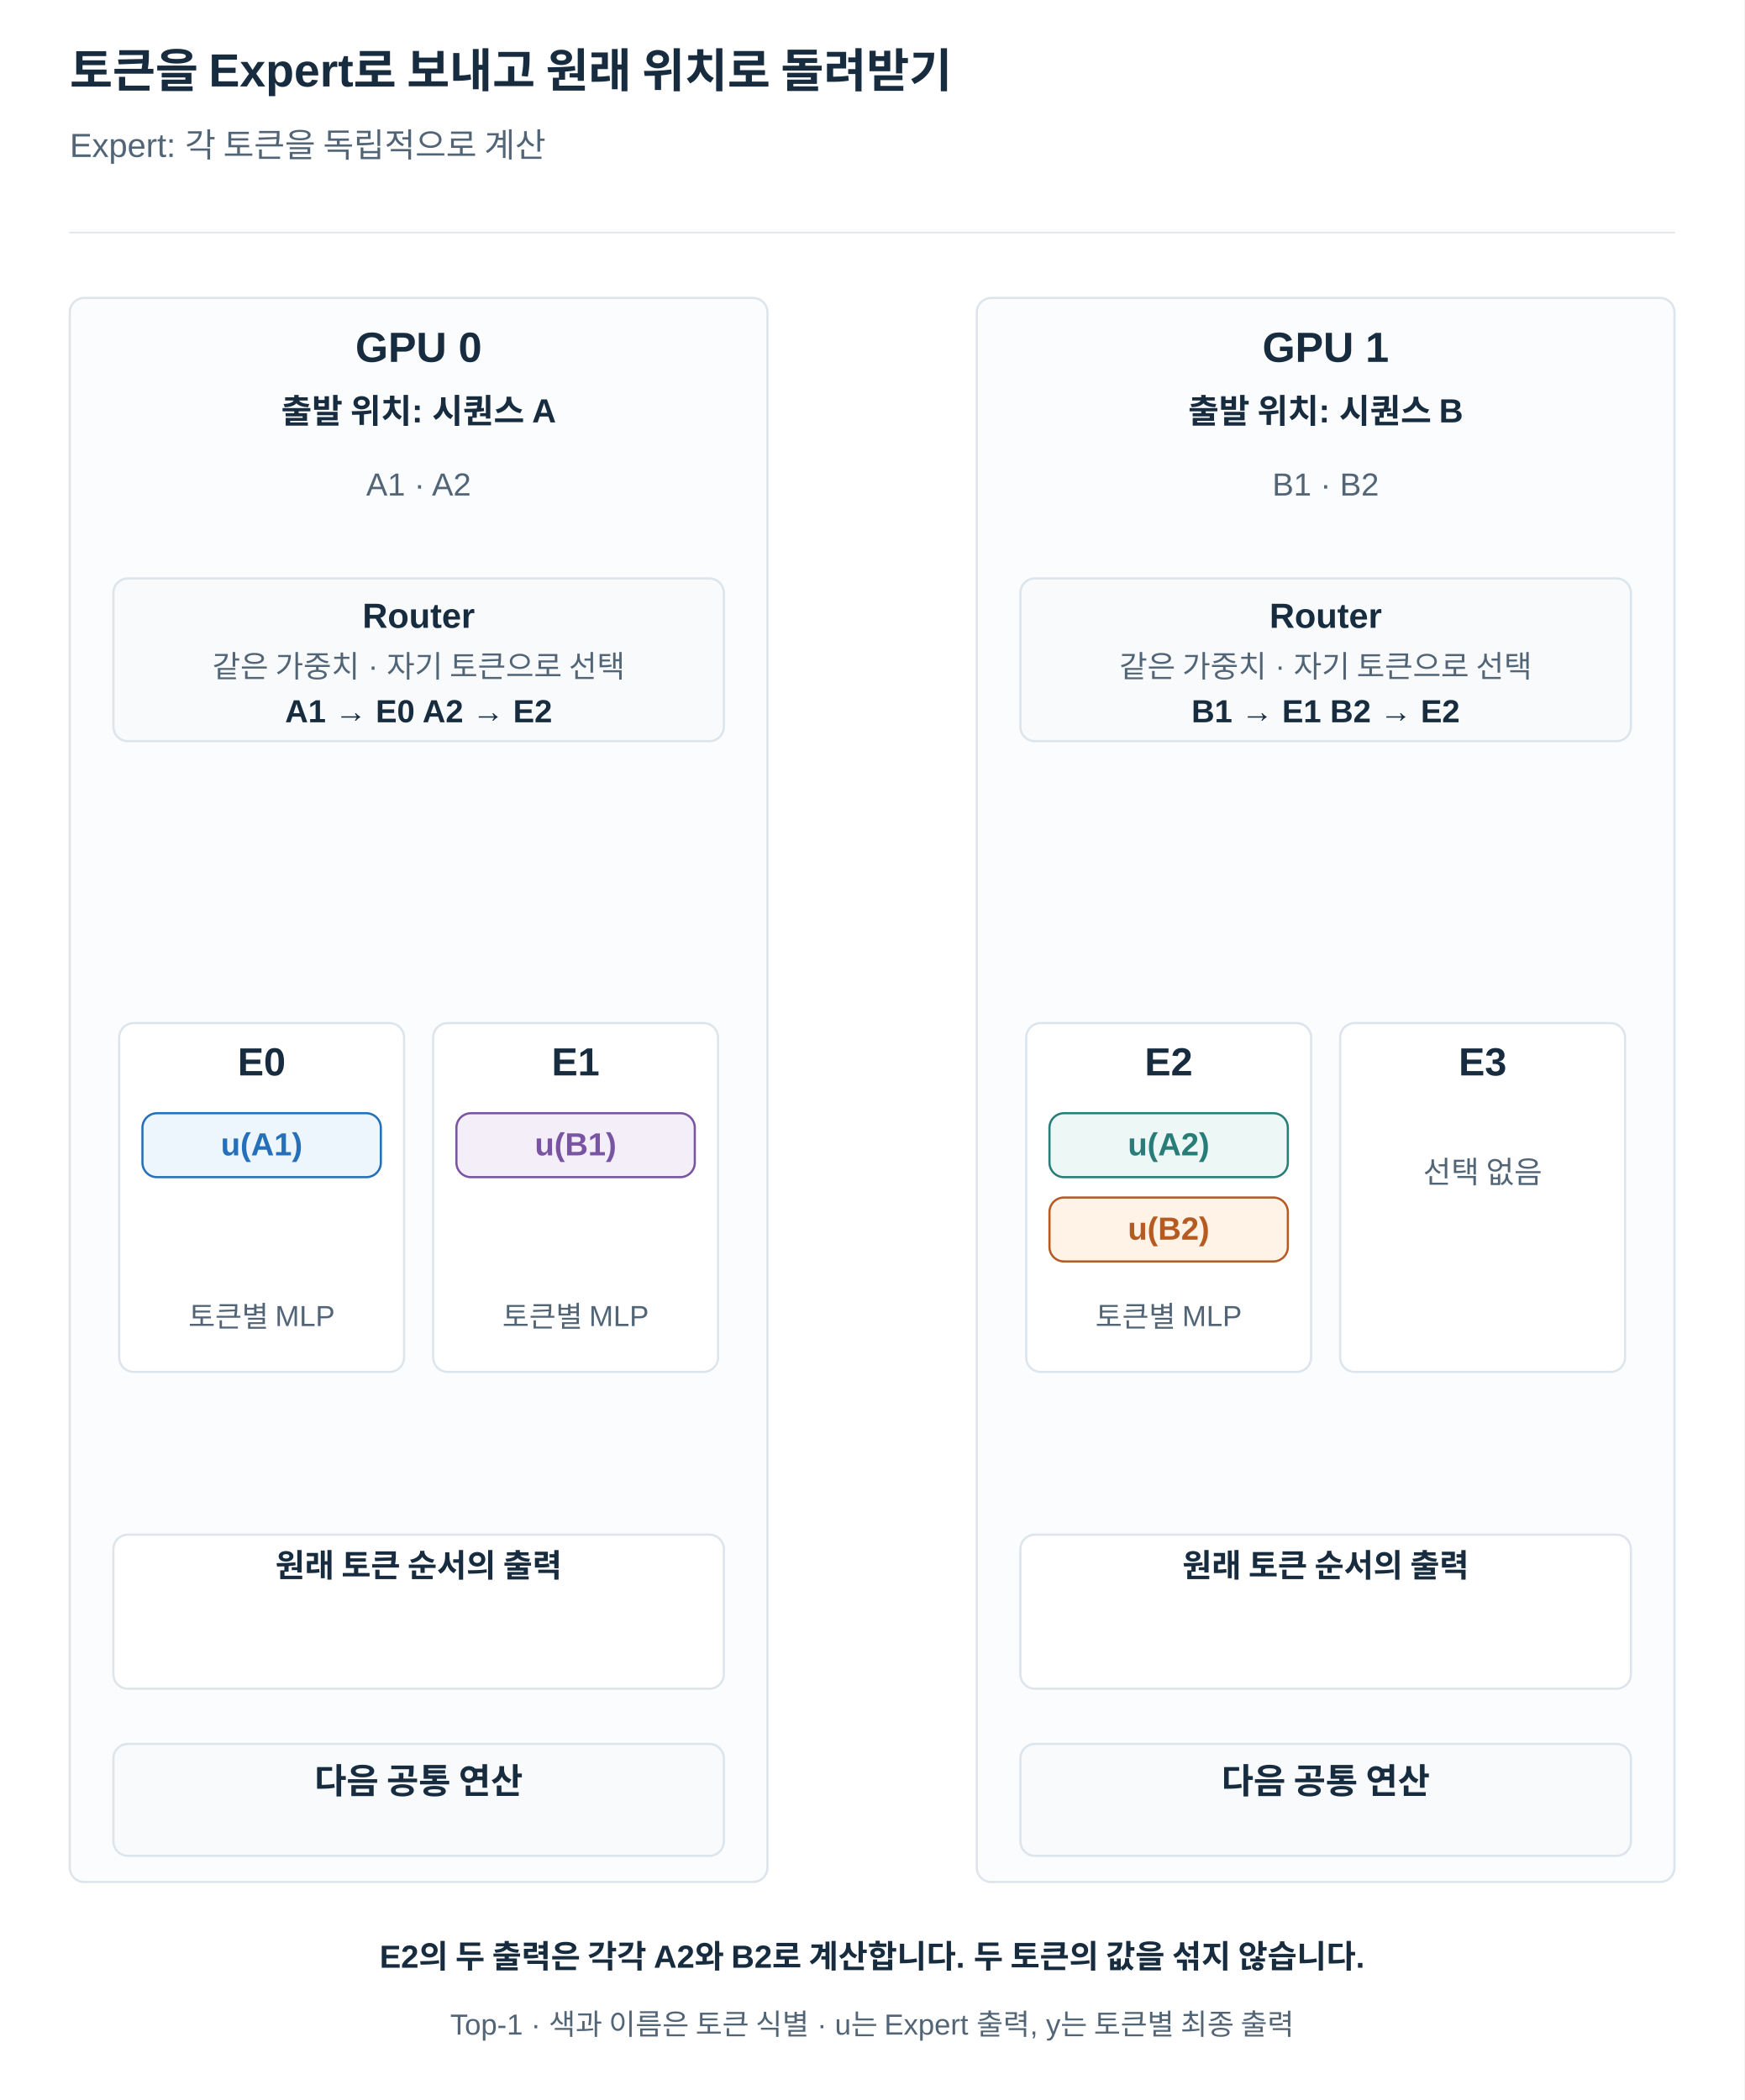
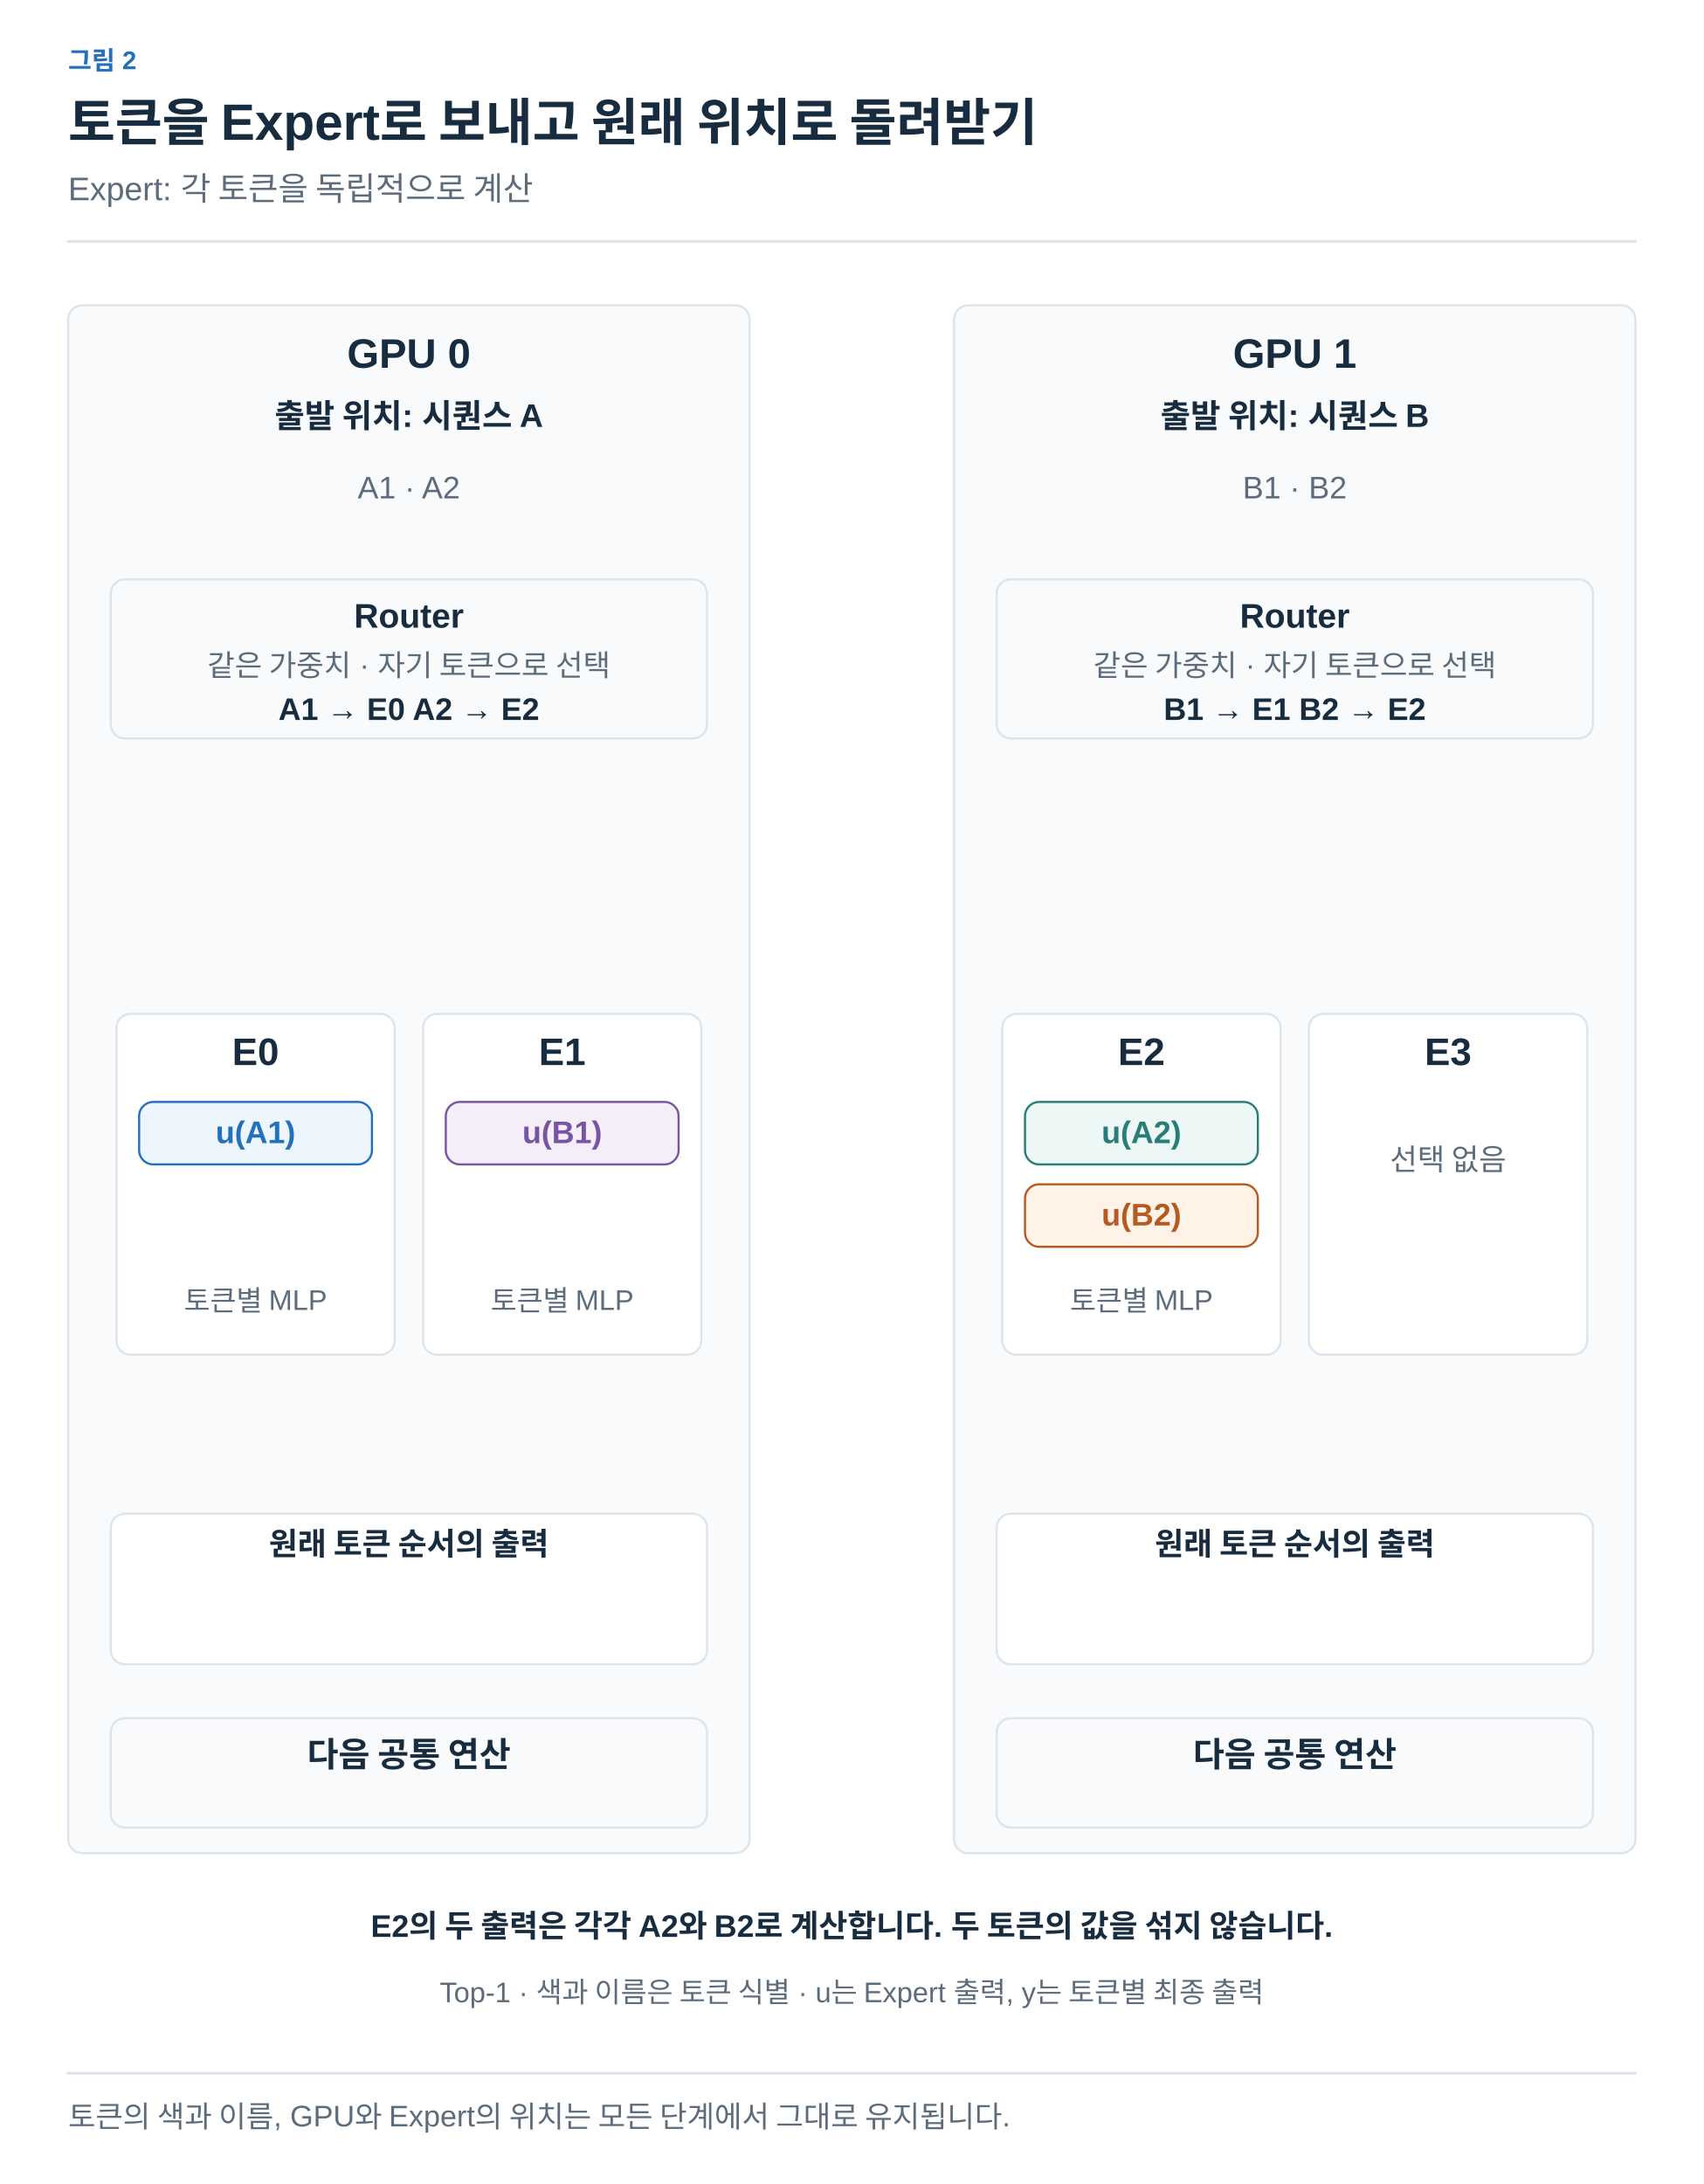
- <svg xmlns="http://www.w3.org/2000/svg" width="1200" height="1445" viewBox="0 0 1200 1445" role="img" aria-labelledby="title desc">
+ <svg xmlns="http://www.w3.org/2000/svg" width="1200" height="1538" viewBox="0 0 1200 1538" role="img" aria-labelledby="title desc">
  <defs>
-     <marker id="arrow" viewBox="0 0 10 10" refX="9" refY="5" markerWidth="7" markerHeight="7" orient="auto">
-       <path d="M1 1 L9 5 L1 9" fill="none" stroke="#526577" stroke-width="1.6" />
+     <marker id="arrow-ink" viewBox="0 0 10 10" refX="8" refY="5" markerWidth="6" markerHeight="6" orient="auto">
+       <path d="M1 1 L9 5 L1 9" fill="none" stroke="#182C40" stroke-width="1.6" />
+     </marker>
+     <marker id="arrow-muted" viewBox="0 0 10 10" refX="8" refY="5" markerWidth="6" markerHeight="6" orient="auto">
+       <path d="M1 1 L9 5 L1 9" fill="none" stroke="#5C6C7C" stroke-width="1.6" />
+     </marker>
+     <marker id="arrow-line" viewBox="0 0 10 10" refX="8" refY="5" markerWidth="6" markerHeight="6" orient="auto">
+       <path d="M1 1 L9 5 L1 9" fill="none" stroke="#DCE4EC" stroke-width="1.6" />
+     </marker>
+     <marker id="arrow-paper" viewBox="0 0 10 10" refX="8" refY="5" markerWidth="6" markerHeight="6" orient="auto">
+       <path d="M1 1 L9 5 L1 9" fill="none" stroke="#FFFFFF" stroke-width="1.6" />
+     </marker>
+     <marker id="arrow-blue" viewBox="0 0 10 10" refX="8" refY="5" markerWidth="6" markerHeight="6" orient="auto">
+       <path d="M1 1 L9 5 L1 9" fill="none" stroke="#2470BB" stroke-width="1.6" />
+     </marker>
+     <marker id="arrow-teal" viewBox="0 0 10 10" refX="8" refY="5" markerWidth="6" markerHeight="6" orient="auto">
+       <path d="M1 1 L9 5 L1 9" fill="none" stroke="#287D78" stroke-width="1.6" />
+     </marker>
+     <marker id="arrow-orange" viewBox="0 0 10 10" refX="8" refY="5" markerWidth="6" markerHeight="6" orient="auto">
+       <path d="M1 1 L9 5 L1 9" fill="none" stroke="#B55B22" stroke-width="1.6" />
+     </marker>
+     <marker id="arrow-purple" viewBox="0 0 10 10" refX="8" refY="5" markerWidth="6" markerHeight="6" orient="auto">
+       <path d="M1 1 L9 5 L1 9" fill="none" stroke="#7954A3" stroke-width="1.6" />
+     </marker>
+     <marker id="arrow-gray" viewBox="0 0 10 10" refX="8" refY="5" markerWidth="6" markerHeight="6" orient="auto">
+       <path d="M1 1 L9 5 L1 9" fill="none" stroke="#657789" stroke-width="1.6" />
+     </marker>
+     <marker id="arrow-red" viewBox="0 0 10 10" refX="8" refY="5" markerWidth="6" markerHeight="6" orient="auto">
+       <path d="M1 1 L9 5 L1 9" fill="none" stroke="#B34242" stroke-width="1.6" />
+     </marker>
+     <marker id="arrow-indigo" viewBox="0 0 10 10" refX="8" refY="5" markerWidth="6" markerHeight="6" orient="auto">
+       <path d="M1 1 L9 5 L1 9" fill="none" stroke="#4C60A8" stroke-width="1.6" />
+     </marker>
+     <marker id="arrow-slate" viewBox="0 0 10 10" refX="8" refY="5" markerWidth="6" markerHeight="6" orient="auto">
+       <path d="M1 1 L9 5 L1 9" fill="none" stroke="#8191A0" stroke-width="1.6" />
+     </marker>
+     <marker id="arrow-surface" viewBox="0 0 10 10" refX="8" refY="5" markerWidth="6" markerHeight="6" orient="auto">
+       <path d="M1 1 L9 5 L1 9" fill="none" stroke="#F8FAFC" stroke-width="1.6" />
    </marker>
  </defs>
-   <style>text{font-family:Arial,"Apple SD Gothic Neo","Noto Sans KR",sans-serif}path{stroke-linecap:round;stroke-linejoin:round}</style>
-   <rect width="1200" height="1445" fill="white" />
-   <text x="48" y="60.0" fill="#182C40" font-size="32" font-weight="700" text-anchor="start">토큰을 Expert로 보내고 원래 위치로 돌려받기</text>
-   <text x="48" y="108.0" fill="#526577" font-size="23" font-weight="400" text-anchor="start">Expert: 각 토큰을 독립적으로 계산</text>
-   <path d="M48,160 H1152" stroke="#DCE4EC" />
-   <rect x="48" y="205" width="480" height="1090" rx="10" fill="#fbfcfd" stroke="#DCE4EC" stroke-width="1.5" />
-   <text x="288" y="249.0" fill="#182C40" font-size="29" font-weight="700" text-anchor="middle">GPU 0</text>
-   <rect x="672" y="205" width="480" height="1090" rx="10" fill="#fbfcfd" stroke="#DCE4EC" stroke-width="1.5" />
-   <text x="912" y="249.0" fill="#182C40" font-size="29" font-weight="700" text-anchor="middle">GPU 1</text>
-   <text x="288" y="291.0" fill="#182C40" font-size="23" font-weight="700" text-anchor="middle">출발 위치: 시퀀스 A</text>
-   <text x="288" y="341.0" fill="#526577" font-size="22" font-weight="400" text-anchor="middle">A1 · A2</text>
-   <rect x="78.0" y="398" width="420" height="112" rx="10" fill="#f8fafc" stroke="#DCE4EC" stroke-width="1.5" />
-   <text x="288" y="432.0" fill="#182C40" font-size="24" font-weight="700" text-anchor="middle">Router</text>
-   <text x="288" y="466.0" fill="#526577" font-size="21" font-weight="400" text-anchor="middle">같은 가중치 · 자기 토큰으로 선택</text>
-   <text x="288" y="497.0" fill="#182C40" font-size="22" font-weight="700" text-anchor="middle">A1 → E0    A2 → E2</text>
-   <text x="912" y="291.0" fill="#182C40" font-size="23" font-weight="700" text-anchor="middle">출발 위치: 시퀀스 B</text>
-   <text x="912" y="341.0" fill="#526577" font-size="22" font-weight="400" text-anchor="middle">B1 · B2</text>
-   <rect x="702.0" y="398" width="420" height="112" rx="10" fill="#f8fafc" stroke="#DCE4EC" stroke-width="1.5" />
-   <text x="912" y="432.0" fill="#182C40" font-size="24" font-weight="700" text-anchor="middle">Router</text>
-   <text x="912" y="466.0" fill="#526577" font-size="21" font-weight="400" text-anchor="middle">같은 가중치 · 자기 토큰으로 선택</text>
-   <text x="912" y="497.0" fill="#182C40" font-size="22" font-weight="700" text-anchor="middle">B1 → E1    B2 → E2</text>
-   <rect x="82" y="704" width="196" height="240" rx="10" fill="white" stroke="#DCE4EC" stroke-width="1.5" />
-   <text x="180" y="740.0" fill="#182C40" font-size="27" font-weight="700" text-anchor="middle">E0</text>
-   <rect x="298" y="704" width="196" height="240" rx="10" fill="white" stroke="#DCE4EC" stroke-width="1.5" />
-   <text x="396" y="740.0" fill="#182C40" font-size="27" font-weight="700" text-anchor="middle">E1</text>
-   <rect x="706" y="704" width="196" height="240" rx="10" fill="white" stroke="#DCE4EC" stroke-width="1.5" />
-   <text x="804" y="740.0" fill="#182C40" font-size="27" font-weight="700" text-anchor="middle">E2</text>
-   <rect x="922" y="704" width="196" height="240" rx="10" fill="white" stroke="#DCE4EC" stroke-width="1.5" />
-   <text x="1020" y="740.0" fill="#182C40" font-size="27" font-weight="700" text-anchor="middle">E3</text>
-   <rect x="98.0" y="766" width="164" height="44" rx="10" fill="#EDF5FD" stroke="#2470BB" stroke-width="1.5" />
-   <text x="180" y="795.0" fill="#2470BB" font-size="22" font-weight="700" text-anchor="middle">u(A1)</text>
-   <rect x="722.0" y="766" width="164" height="44" rx="10" fill="#EDF7F5" stroke="#287D78" stroke-width="1.5" />
-   <text x="804" y="795.0" fill="#287D78" font-size="22" font-weight="700" text-anchor="middle">u(A2)</text>
-   <rect x="314.0" y="766" width="164" height="44" rx="10" fill="#F3EEF8" stroke="#7954A3" stroke-width="1.5" />
-   <text x="396" y="795.0" fill="#7954A3" font-size="22" font-weight="700" text-anchor="middle">u(B1)</text>
-   <rect x="722.0" y="824" width="164" height="44" rx="10" fill="#FFF2E6" stroke="#B55B22" stroke-width="1.5" />
-   <text x="804" y="853.0" fill="#B55B22" font-size="22" font-weight="700" text-anchor="middle">u(B2)</text>
-   <text x="1020" y="814.0" fill="#526577" font-size="21" font-weight="400" text-anchor="middle">선택 없음</text>
-   <text x="180" y="913.0" fill="#526577" font-size="20" font-weight="400" text-anchor="middle">토큰별 MLP</text>
-   <text x="396" y="913.0" fill="#526577" font-size="20" font-weight="400" text-anchor="middle">토큰별 MLP</text>
-   <text x="804" y="913.0" fill="#526577" font-size="20" font-weight="400" text-anchor="middle">토큰별 MLP</text>
-   <rect x="78" y="1056" width="420" height="106" rx="10" fill="white" stroke="#DCE4EC" stroke-width="1.5" />
-   <text x="288" y="1085.0" fill="#182C40" font-size="22" font-weight="700" text-anchor="middle">원래 토큰 순서의 출력</text>
-   <rect x="78.0" y="1200" width="420" height="77" rx="10" fill="#f8fafc" stroke="#DCE4EC" stroke-width="1.5" />
-   <text x="288" y="1234.0" fill="#182C40" font-size="24" font-weight="700" text-anchor="middle">다음 공통 연산</text>
-   <text x="288" y="1268.0" fill="#526577" font-size="21" font-weight="400" text-anchor="middle" />
-   <rect x="702" y="1056" width="420" height="106" rx="10" fill="white" stroke="#DCE4EC" stroke-width="1.5" />
-   <text x="912" y="1085.0" fill="#182C40" font-size="22" font-weight="700" text-anchor="middle">원래 토큰 순서의 출력</text>
-   <rect x="702.0" y="1200" width="420" height="77" rx="10" fill="#f8fafc" stroke="#DCE4EC" stroke-width="1.5" />
-   <text x="912" y="1234.0" fill="#182C40" font-size="24" font-weight="700" text-anchor="middle">다음 공통 연산</text>
-   <text x="912" y="1268.0" fill="#526577" font-size="21" font-weight="400" text-anchor="middle" />
-   <text x="600" y="1354.0" fill="#182C40" font-size="22" font-weight="700" text-anchor="middle">E2의 두 출력은 각각 A2와 B2로 계산합니다. 두 토큰의 값을 섞지 않습니다.</text>
-   <text x="600" y="1400.0" fill="#526577" font-size="20" font-weight="400" text-anchor="middle">Top-1 · 색과 이름은 토큰 식별 · u는 Expert 출력, y는 토큰별 최종 출력</text>
+   <style>text{font-family:Arial,"Apple SD Gothic Neo","Noto Sans KR",sans-serif}text[font-family]{font-family:Menlo,Consolas,monospace}path{stroke-linecap:round;stroke-linejoin:round}</style>
+   <rect width="100%" height="100%" fill="white" />
+   <text x="48" y="49" fill="#2470BB" font-size="18" font-weight="600" text-anchor="start" data-max-width="1104">그림 2</text>
+   <text x="48" y="99" fill="#182C40" font-size="36" font-weight="700" text-anchor="start" data-max-width="1104">토큰을 Expert로 보내고 원래 위치로 돌려받기</text>
+   <text x="48" y="141" fill="#5C6C7C" font-size="23" font-weight="400" text-anchor="start" data-max-width="1104">Expert: 각 토큰을 독립적으로 계산</text>
+   <path d="M48,170 H1152" stroke="#DCE4EC" stroke-width="2" />
+   <g transform="translate(48 206) scale(1)" data-panel="1">
+     <g transform="translate(-48 -196)">
+       <rect x="48" y="205" width="480" height="1090" rx="10" fill="#F8FAFC" stroke="#DCE4EC" stroke-width="1.5" />
+       <text x="288" y="249" fill="#182C40" font-size="29" font-weight="700" text-anchor="middle">GPU 0</text>
+       <rect x="672" y="205" width="480" height="1090" rx="10" fill="#F8FAFC" stroke="#DCE4EC" stroke-width="1.5" />
+       <text x="912" y="249" fill="#182C40" font-size="29" font-weight="700" text-anchor="middle">GPU 1</text>
+       <text x="288" y="291" fill="#182C40" font-size="23" font-weight="700" text-anchor="middle">출발 위치: 시퀀스 A</text>
+       <text x="288" y="341" fill="#5C6C7C" font-size="22" font-weight="400" text-anchor="middle">A1 · A2</text>
+       <rect x="78" y="398" width="420" height="112" rx="10" fill="#F8FAFC" stroke="#DCE4EC" stroke-width="1.5" />
+       <text x="288" y="432" fill="#182C40" font-size="24" font-weight="700" text-anchor="middle">Router</text>
+       <text x="288" y="466" fill="#5C6C7C" font-size="21" font-weight="400" text-anchor="middle">같은 가중치 · 자기 토큰으로 선택</text>
+       <text x="288" y="497" fill="#182C40" font-size="22" font-weight="700" text-anchor="middle">A1 → E0    A2 → E2</text>
+       <text x="912" y="291" fill="#182C40" font-size="23" font-weight="700" text-anchor="middle">출발 위치: 시퀀스 B</text>
+       <text x="912" y="341" fill="#5C6C7C" font-size="22" font-weight="400" text-anchor="middle">B1 · B2</text>
+       <rect x="702" y="398" width="420" height="112" rx="10" fill="#F8FAFC" stroke="#DCE4EC" stroke-width="1.5" />
+       <text x="912" y="432" fill="#182C40" font-size="24" font-weight="700" text-anchor="middle">Router</text>
+       <text x="912" y="466" fill="#5C6C7C" font-size="21" font-weight="400" text-anchor="middle">같은 가중치 · 자기 토큰으로 선택</text>
+       <text x="912" y="497" fill="#182C40" font-size="22" font-weight="700" text-anchor="middle">B1 → E1    B2 → E2</text>
+       <rect x="82" y="704" width="196" height="240" rx="10" fill="white" stroke="#DCE4EC" stroke-width="1.5" />
+       <text x="180" y="740" fill="#182C40" font-size="27" font-weight="700" text-anchor="middle">E0</text>
+       <rect x="298" y="704" width="196" height="240" rx="10" fill="white" stroke="#DCE4EC" stroke-width="1.5" />
+       <text x="396" y="740" fill="#182C40" font-size="27" font-weight="700" text-anchor="middle">E1</text>
+       <rect x="706" y="704" width="196" height="240" rx="10" fill="white" stroke="#DCE4EC" stroke-width="1.5" />
+       <text x="804" y="740" fill="#182C40" font-size="27" font-weight="700" text-anchor="middle">E2</text>
+       <rect x="922" y="704" width="196" height="240" rx="10" fill="white" stroke="#DCE4EC" stroke-width="1.5" />
+       <text x="1020" y="740" fill="#182C40" font-size="27" font-weight="700" text-anchor="middle">E3</text>
+       <rect x="98" y="766" width="164" height="44" rx="10" fill="#EDF5FD" stroke="#2470BB" stroke-width="1.5" />
+       <text x="180" y="795" fill="#2470BB" font-size="22" font-weight="700" text-anchor="middle">u(A1)</text>
+       <rect x="722" y="766" width="164" height="44" rx="10" fill="#EDF7F5" stroke="#287D78" stroke-width="1.5" />
+       <text x="804" y="795" fill="#287D78" font-size="22" font-weight="700" text-anchor="middle">u(A2)</text>
+       <rect x="314" y="766" width="164" height="44" rx="10" fill="#F3EEF8" stroke="#7954A3" stroke-width="1.5" />
+       <text x="396" y="795" fill="#7954A3" font-size="22" font-weight="700" text-anchor="middle">u(B1)</text>
+       <rect x="722" y="824" width="164" height="44" rx="10" fill="#FFF2E6" stroke="#B55B22" stroke-width="1.5" />
+       <text x="804" y="853" fill="#B55B22" font-size="22" font-weight="700" text-anchor="middle">u(B2)</text>
+       <text x="1020" y="814" fill="#5C6C7C" font-size="21" font-weight="400" text-anchor="middle">선택 없음</text>
+       <text x="180" y="913" fill="#5C6C7C" font-size="20" font-weight="400" text-anchor="middle">토큰별 MLP</text>
+       <text x="396" y="913" fill="#5C6C7C" font-size="20" font-weight="400" text-anchor="middle">토큰별 MLP</text>
+       <text x="804" y="913" fill="#5C6C7C" font-size="20" font-weight="400" text-anchor="middle">토큰별 MLP</text>
+       <rect x="78" y="1056" width="420" height="106" rx="10" fill="white" stroke="#DCE4EC" stroke-width="1.5" />
+       <text x="288" y="1085" fill="#182C40" font-size="22" font-weight="700" text-anchor="middle">원래 토큰 순서의 출력</text>
+       <rect x="78" y="1200" width="420" height="77" rx="10" fill="#F8FAFC" stroke="#DCE4EC" stroke-width="1.5" />
+       <text x="288" y="1234" fill="#182C40" font-size="24" font-weight="700" text-anchor="middle">다음 공통 연산</text>
+       <text x="288" y="1268" fill="#5C6C7C" font-size="21" font-weight="400" text-anchor="middle" />
+       <rect x="702" y="1056" width="420" height="106" rx="10" fill="white" stroke="#DCE4EC" stroke-width="1.5" />
+       <text x="912" y="1085" fill="#182C40" font-size="22" font-weight="700" text-anchor="middle">원래 토큰 순서의 출력</text>
+       <rect x="702" y="1200" width="420" height="77" rx="10" fill="#F8FAFC" stroke="#DCE4EC" stroke-width="1.5" />
+       <text x="912" y="1234" fill="#182C40" font-size="24" font-weight="700" text-anchor="middle">다음 공통 연산</text>
+       <text x="912" y="1268" fill="#5C6C7C" font-size="21" font-weight="400" text-anchor="middle" />
+       <text x="600" y="1354" fill="#182C40" font-size="22" font-weight="700" text-anchor="middle">E2의 두 출력은 각각 A2와 B2로 계산합니다. 두 토큰의 값을 섞지 않습니다.</text>
+       <text x="600" y="1400" fill="#5C6C7C" font-size="20" font-weight="400" text-anchor="middle">Top-1 · 색과 이름은 토큰 식별 · u는 Expert 출력, y는 토큰별 최종 출력</text>
+     </g>
+   </g>
+   <path d="M48,1460 H1152" stroke="#DCE4EC" stroke-width="2" />
+   <text x="48" y="1498" fill="#5C6C7C" font-size="21" font-weight="400" text-anchor="start" data-max-width="1104">토큰의 색과 이름, GPU와 Expert의 위치는 모든 단계에서 그대로 유지됩니다.</text>
</svg>
